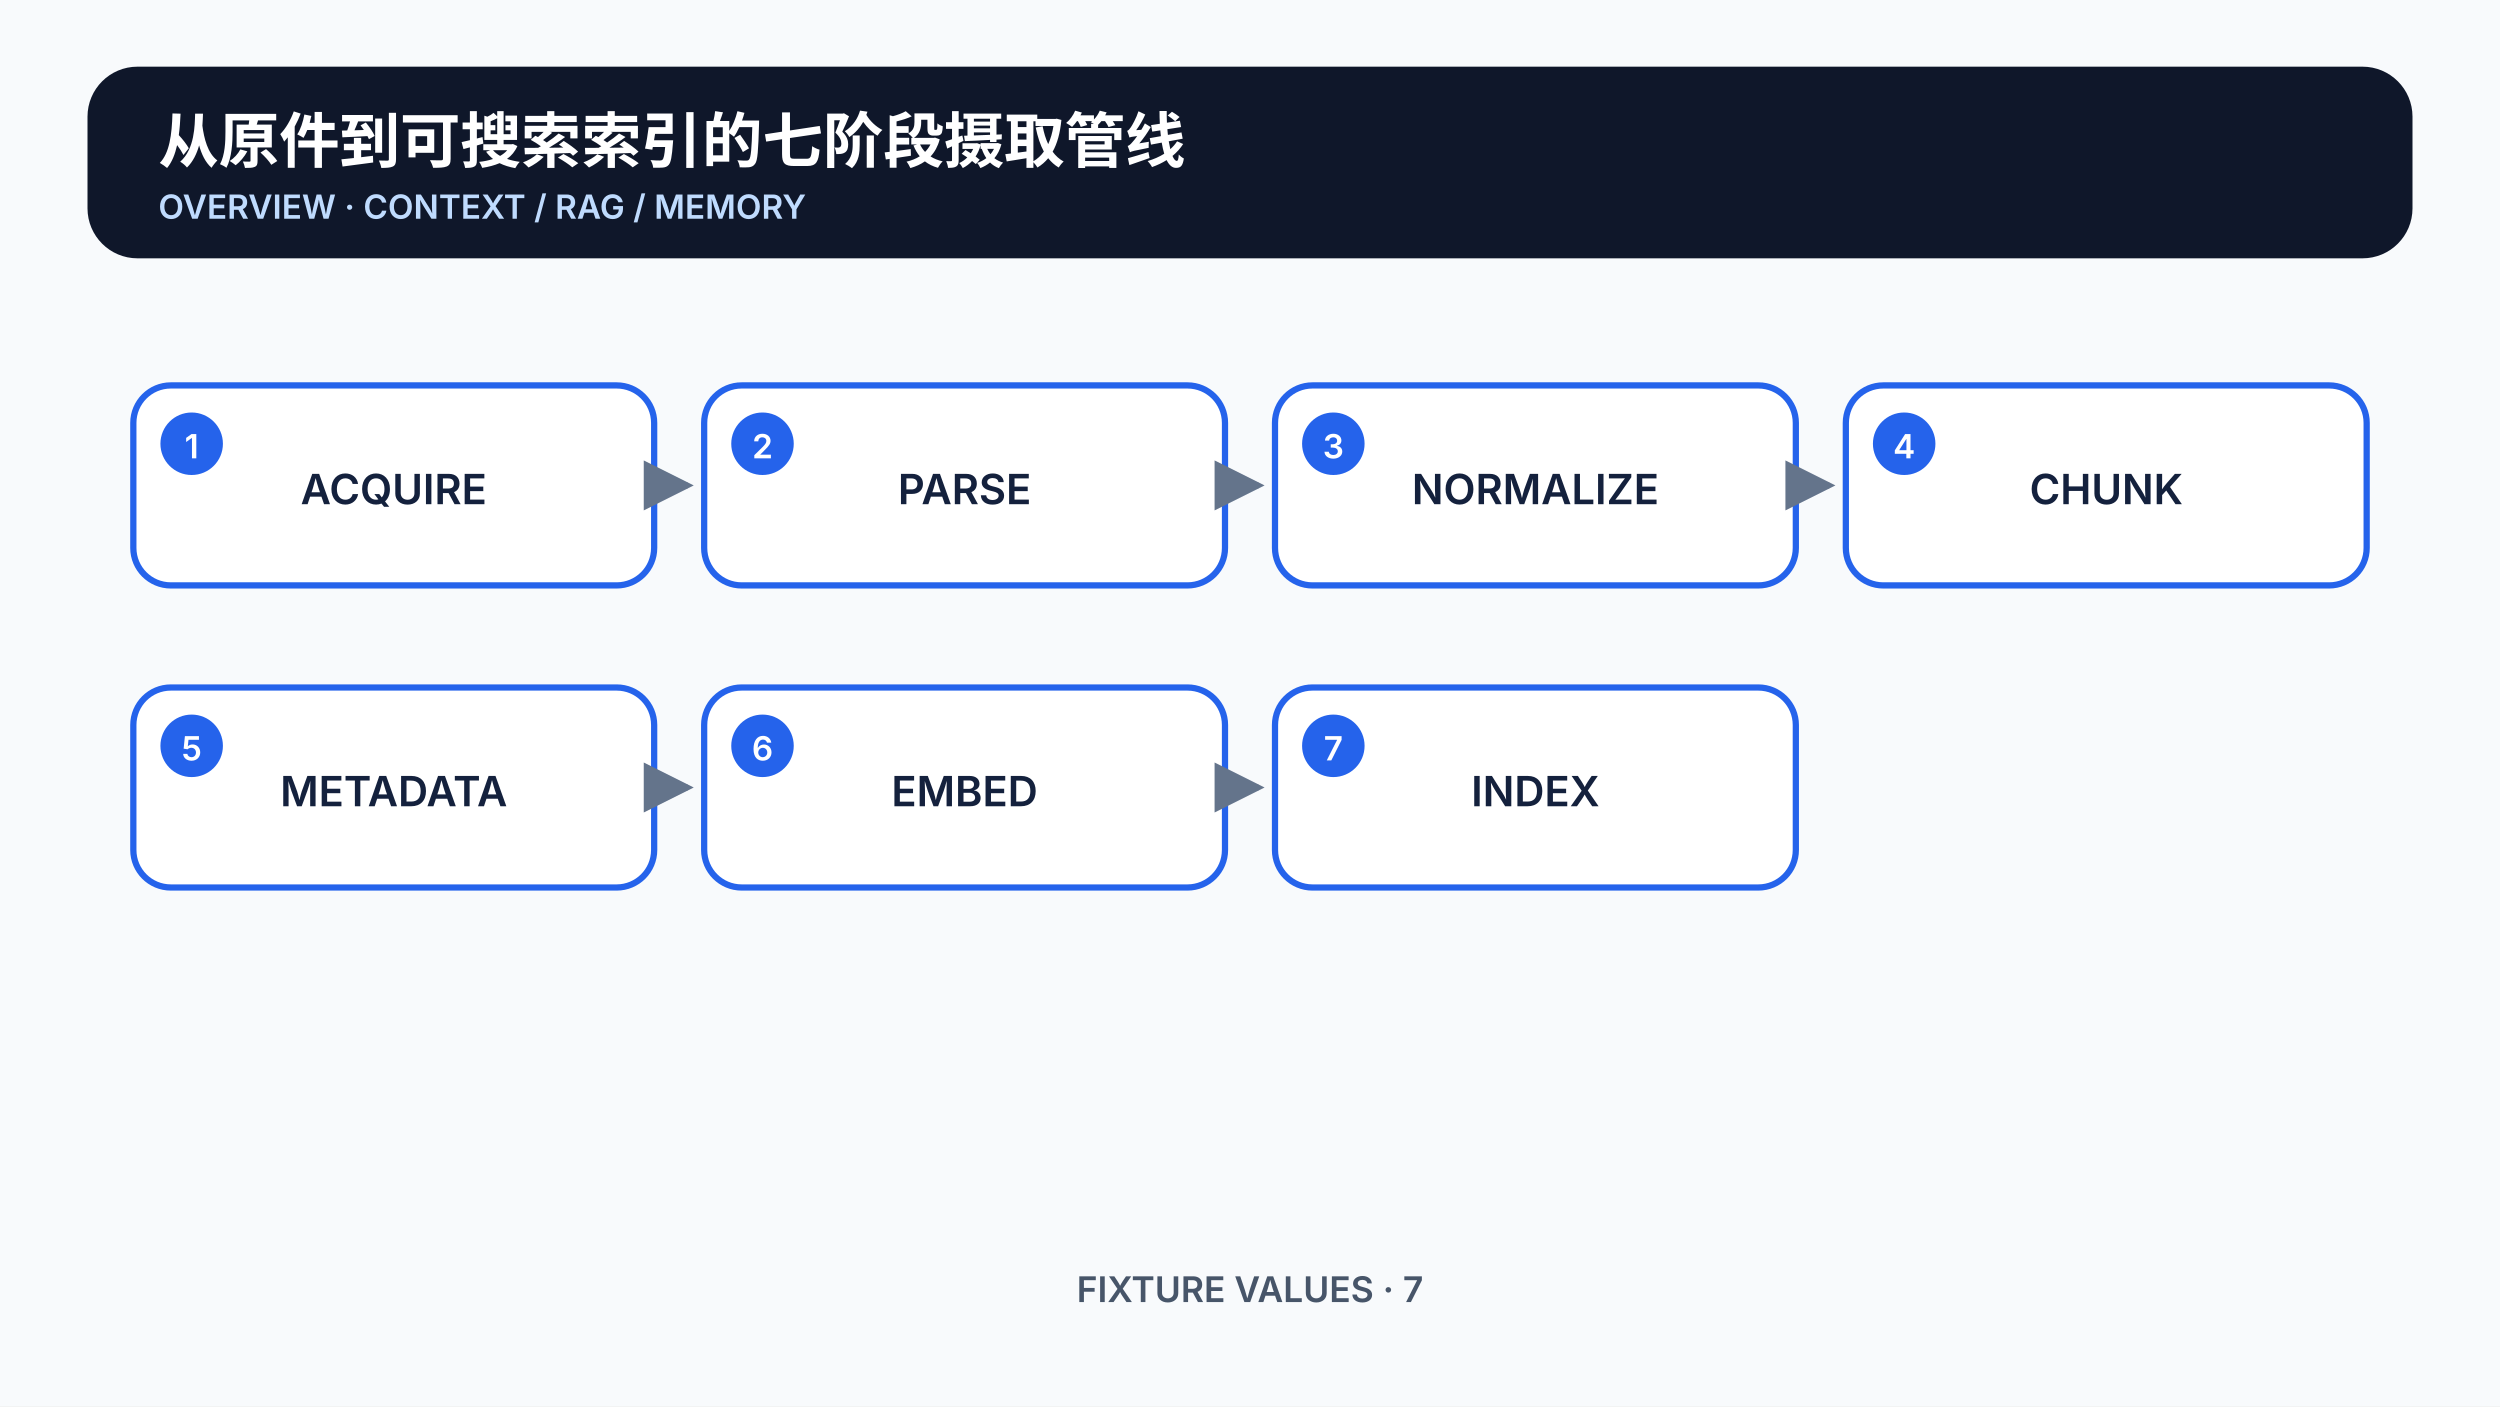
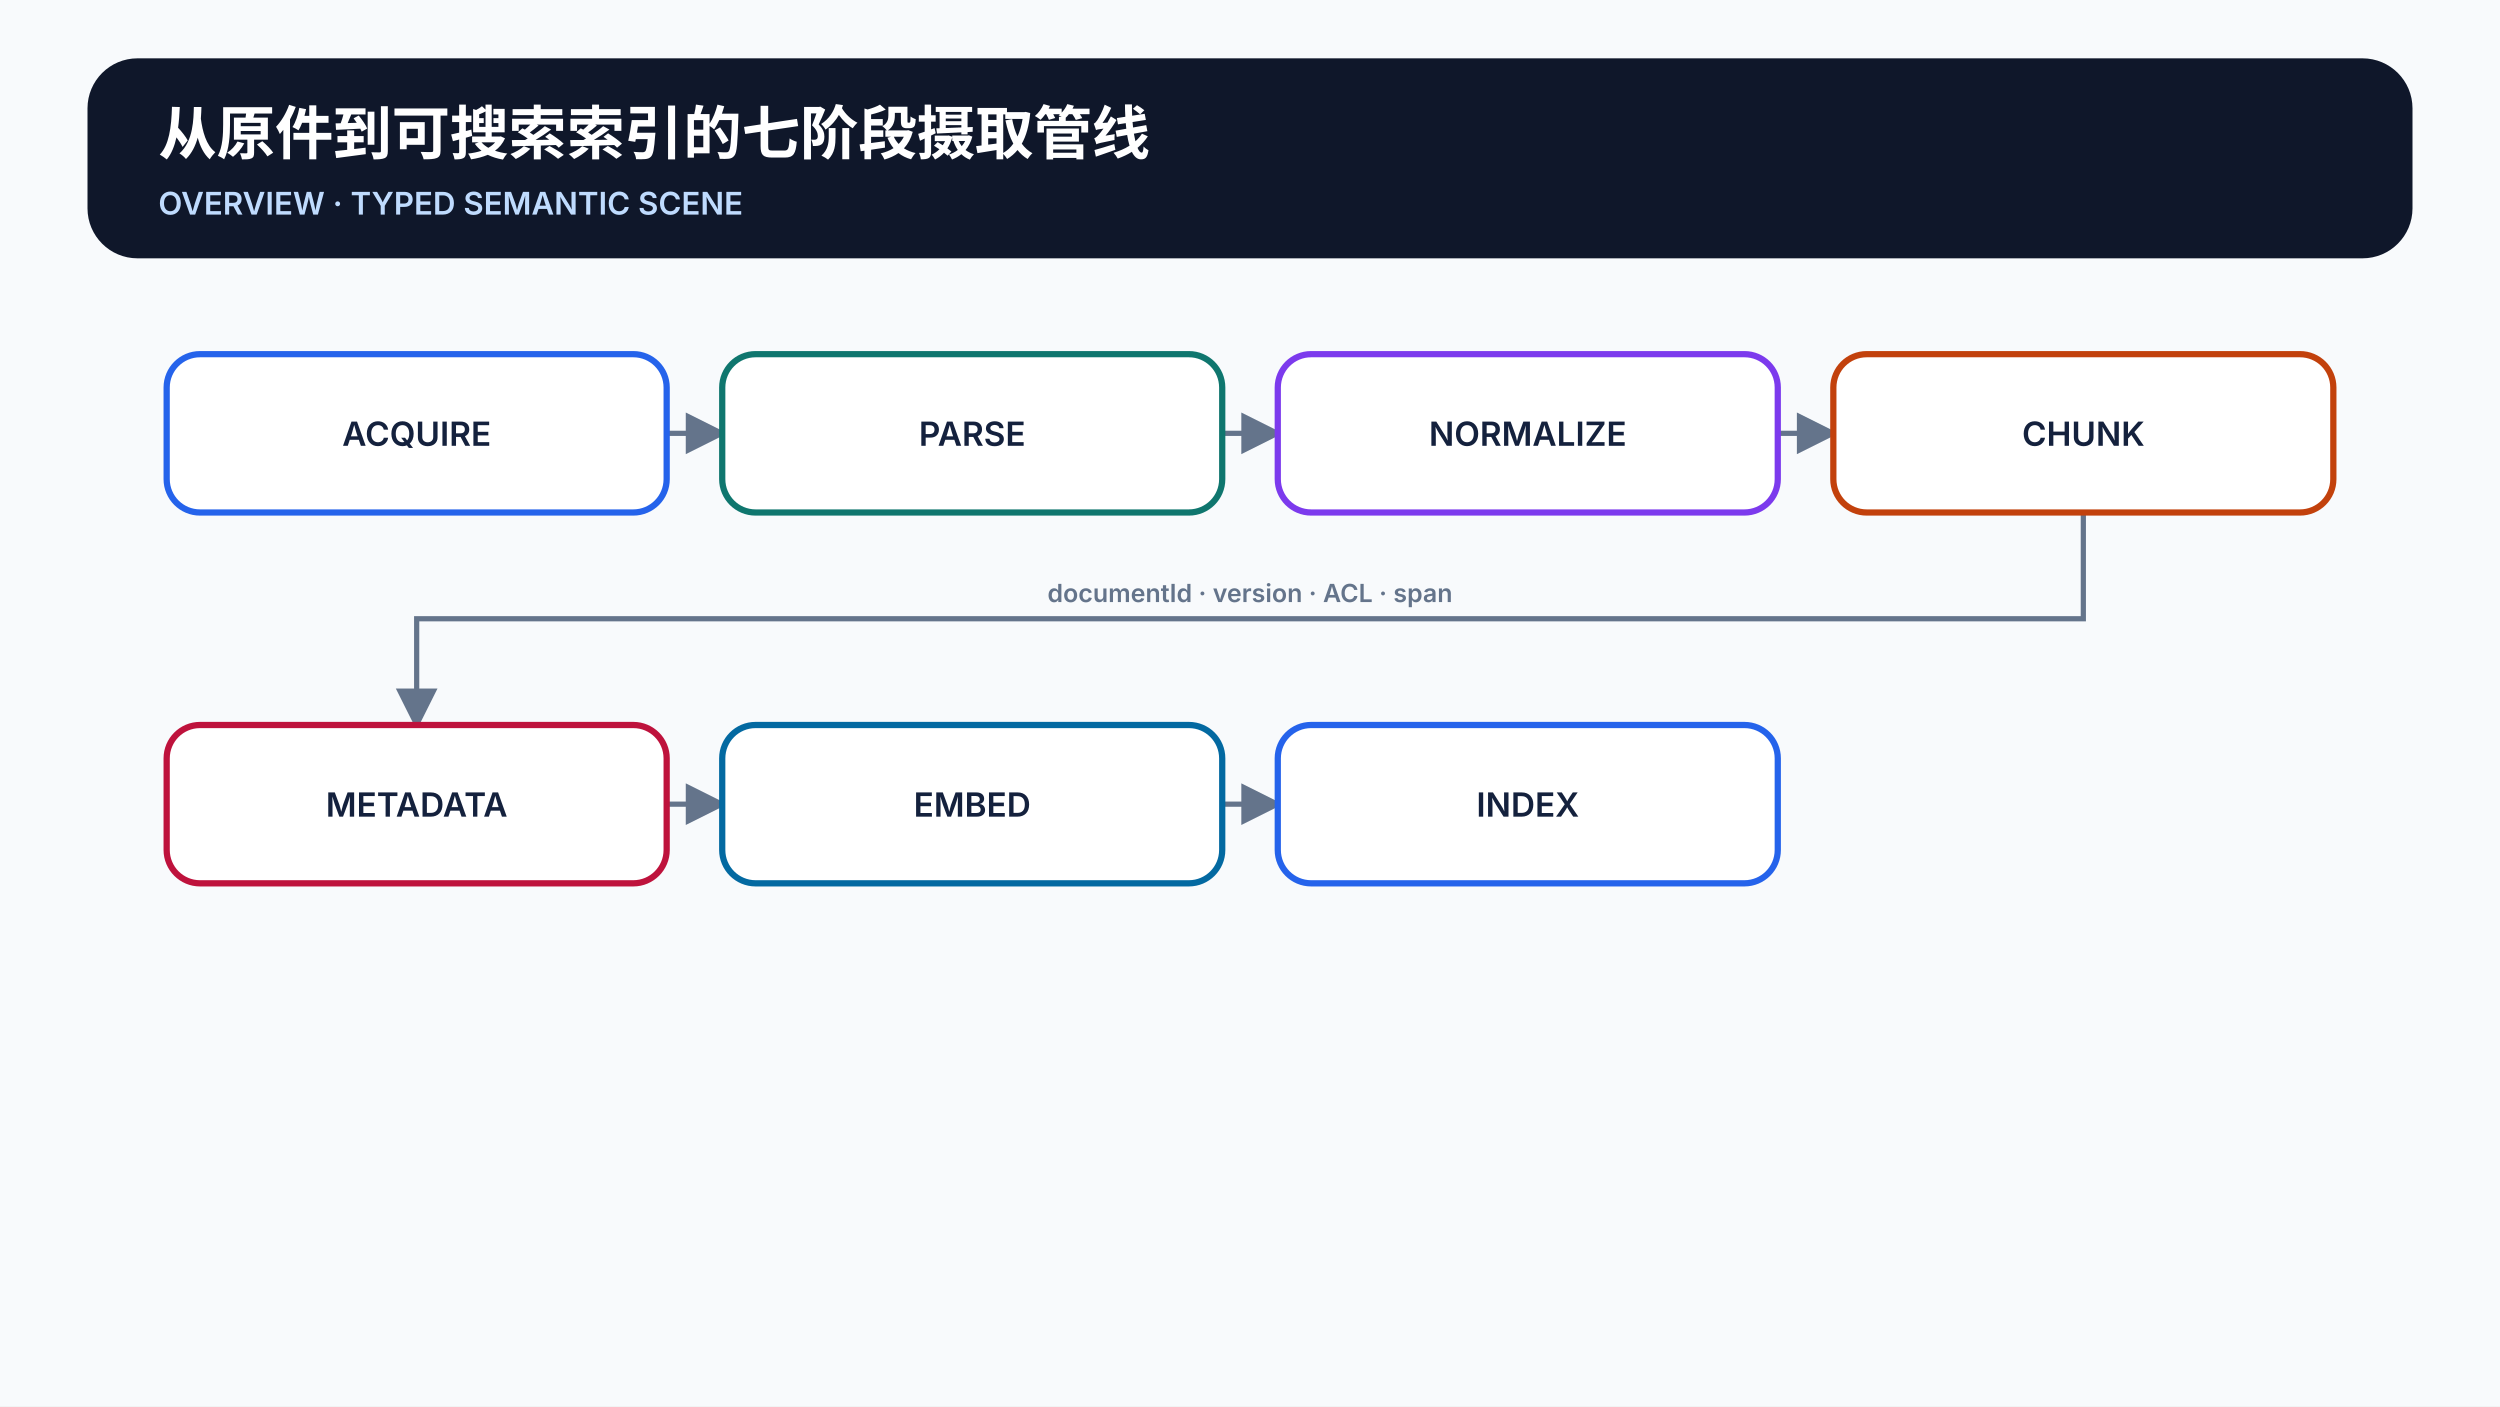
<svg xmlns="http://www.w3.org/2000/svg" width="1200" height="675" viewBox="0 0 1200 675" role="img" aria-labelledby="visual-context-04-ingestion-pipeline-title visual-context-04-ingestion-pipeline-desc">
  <defs>
-     <marker id="arrow" markerWidth="8" markerHeight="8" refX="7" refY="4" orient="auto">
+     <marker id="visual-context-04-ingestion-pipeline-arrow" markerWidth="8" markerHeight="8" refX="7" refY="4" orient="auto">
      <path d="M0 0 L8 4 L0 8 Z" fill="#64748b" />
    </marker>
  </defs>
  <rect x="0" y="0" width="1200" height="675" fill="#f8fafc" />
-   <rect x="42" y="32" width="1116" height="92" rx="24" fill="#0f172a" />
-   <text x="76" y="78" font-family="Inter, Arial, sans-serif" font-size="29" font-weight="700" fill="#ffffff">从原件到可搜索索引的七阶段摄取管线</text>
-   <text x="76" y="105" font-family="Inter, Arial, sans-serif" font-size="16" font-weight="600" fill="#bfdbfe">OVERVIEW · CONTEXT / RAG / MEMORY</text>
-   <rect x="64" y="185" width="250" height="96" rx="18" fill="#ffffff" stroke="#2563eb" stroke-width="3" />
-   <circle cx="92" cy="213" r="15" fill="#2563eb" />
-   <text x="92" y="220" font-family="Inter, Arial, sans-serif" font-size="16" font-weight="600" fill="#ffffff" text-anchor="middle">1</text>
-   <text x="189" y="242" font-family="Inter, Arial, sans-serif" font-size="20" font-weight="600" fill="#14213d" text-anchor="middle">ACQUIRE</text>
-   <rect x="338" y="185" width="250" height="96" rx="18" fill="#ffffff" stroke="#2563eb" stroke-width="3" />
-   <circle cx="366" cy="213" r="15" fill="#2563eb" />
-   <text x="366" y="220" font-family="Inter, Arial, sans-serif" font-size="16" font-weight="600" fill="#ffffff" text-anchor="middle">2</text>
-   <text x="463" y="242" font-family="Inter, Arial, sans-serif" font-size="20" font-weight="600" fill="#14213d" text-anchor="middle">PARSE</text>
-   <line x1="321" y1="233" x2="330" y2="233" stroke="#64748b" stroke-width="3" marker-end="url(#arrow)" />
-   <rect x="612" y="185" width="250" height="96" rx="18" fill="#ffffff" stroke="#2563eb" stroke-width="3" />
-   <circle cx="640" cy="213" r="15" fill="#2563eb" />
-   <text x="640" y="220" font-family="Inter, Arial, sans-serif" font-size="16" font-weight="600" fill="#ffffff" text-anchor="middle">3</text>
-   <text x="737" y="242" font-family="Inter, Arial, sans-serif" font-size="20" font-weight="600" fill="#14213d" text-anchor="middle">NORMALIZE</text>
-   <line x1="595" y1="233" x2="604" y2="233" stroke="#64748b" stroke-width="3" marker-end="url(#arrow)" />
-   <rect x="886" y="185" width="250" height="96" rx="18" fill="#ffffff" stroke="#2563eb" stroke-width="3" />
-   <circle cx="914" cy="213" r="15" fill="#2563eb" />
-   <text x="914" y="220" font-family="Inter, Arial, sans-serif" font-size="16" font-weight="600" fill="#ffffff" text-anchor="middle">4</text>
-   <text x="1011" y="242" font-family="Inter, Arial, sans-serif" font-size="20" font-weight="600" fill="#14213d" text-anchor="middle">CHUNK</text>
-   <line x1="869" y1="233" x2="878" y2="233" stroke="#64748b" stroke-width="3" marker-end="url(#arrow)" />
-   <rect x="64" y="330" width="250" height="96" rx="18" fill="#ffffff" stroke="#2563eb" stroke-width="3" />
-   <circle cx="92" cy="358" r="15" fill="#2563eb" />
-   <text x="92" y="365" font-family="Inter, Arial, sans-serif" font-size="16" font-weight="600" fill="#ffffff" text-anchor="middle">5</text>
-   <text x="189" y="387" font-family="Inter, Arial, sans-serif" font-size="20" font-weight="600" fill="#14213d" text-anchor="middle">METADATA</text>
-   <rect x="338" y="330" width="250" height="96" rx="18" fill="#ffffff" stroke="#2563eb" stroke-width="3" />
-   <circle cx="366" cy="358" r="15" fill="#2563eb" />
-   <text x="366" y="365" font-family="Inter, Arial, sans-serif" font-size="16" font-weight="600" fill="#ffffff" text-anchor="middle">6</text>
-   <text x="463" y="387" font-family="Inter, Arial, sans-serif" font-size="20" font-weight="600" fill="#14213d" text-anchor="middle">EMBED</text>
-   <line x1="321" y1="378" x2="330" y2="378" stroke="#64748b" stroke-width="3" marker-end="url(#arrow)" />
-   <rect x="612" y="330" width="250" height="96" rx="18" fill="#ffffff" stroke="#2563eb" stroke-width="3" />
-   <circle cx="640" cy="358" r="15" fill="#2563eb" />
-   <text x="640" y="365" font-family="Inter, Arial, sans-serif" font-size="16" font-weight="600" fill="#ffffff" text-anchor="middle">7</text>
-   <text x="737" y="387" font-family="Inter, Arial, sans-serif" font-size="20" font-weight="600" fill="#14213d" text-anchor="middle">INDEX</text>
-   <line x1="595" y1="378" x2="604" y2="378" stroke="#64748b" stroke-width="3" marker-end="url(#arrow)" />
-   <text x="600" y="625" font-family="Inter, Arial, sans-serif" font-size="17" font-weight="600" fill="#475569" text-anchor="middle">FIXTURE VALUES · 7</text>
+   <rect x="42" y="28" width="1116" height="96" rx="24" fill="#0f172a" />
+   <text x="76" y="74" font-family="Inter, Arial, sans-serif" font-size="28" font-weight="700" fill="#ffffff" text-anchor="start">从原件到可搜索索引的七阶段摄取管线</text>
+   <text x="76" y="103" font-family="Inter, Arial, sans-serif" font-size="15" font-weight="600" fill="#bfdbfe" text-anchor="start">OVERVIEW · TYPED SEMANTIC SCENE</text>
+   <polyline id="visual-context-04-ingestion-pipeline-edge-acquire-parse" data-edge="acquire-parse" data-from="acquire" data-to="parse" points="320,208 346.667,208" fill="none" stroke="#64748b" stroke-width="2.5" marker-end="url(#visual-context-04-ingestion-pipeline-arrow)" />
+   <polyline id="visual-context-04-ingestion-pipeline-edge-parse-normalize" data-edge="parse-normalize" data-from="parse" data-to="normalize" points="586.667,208 613.333,208" fill="none" stroke="#64748b" stroke-width="2.5" marker-end="url(#visual-context-04-ingestion-pipeline-arrow)" />
+   <polyline id="visual-context-04-ingestion-pipeline-edge-normalize-chunk" data-edge="normalize-chunk" data-from="normalize" data-to="chunk" points="853.333,208 880,208" fill="none" stroke="#64748b" stroke-width="2.5" marker-end="url(#visual-context-04-ingestion-pipeline-arrow)" />
+   <polyline id="visual-context-04-ingestion-pipeline-edge-chunk-metadata" data-edge="chunk-metadata" data-from="chunk" data-to="metadata" points="1000,246 1000,297 200,297 200,348" fill="none" stroke="#64748b" stroke-width="2.5" marker-end="url(#visual-context-04-ingestion-pipeline-arrow)" />
+   <text x="600" y="289" font-family="Inter, Arial, sans-serif" font-size="12" font-weight="600" fill="#64748b" text-anchor="middle">documentId · version · ACL · span</text>
+   <polyline id="visual-context-04-ingestion-pipeline-edge-metadata-embed" data-edge="metadata-embed" data-from="metadata" data-to="embed" points="320,386 346.667,386" fill="none" stroke="#64748b" stroke-width="2.5" marker-end="url(#visual-context-04-ingestion-pipeline-arrow)" />
+   <polyline id="visual-context-04-ingestion-pipeline-edge-embed-index" data-edge="embed-index" data-from="embed" data-to="index" points="586.667,386 613.333,386" fill="none" stroke="#64748b" stroke-width="2.5" marker-end="url(#visual-context-04-ingestion-pipeline-arrow)" />
+   <g id="visual-context-04-ingestion-pipeline-node-acquire" data-node="acquire">
+     <rect x="80" y="170" width="240" height="76" rx="16" fill="#ffffff" stroke="#2563eb" stroke-width="3" />
+     <text x="200" y="214" font-family="Inter, Arial, sans-serif" font-size="16" font-weight="600" fill="#14213d" text-anchor="middle">ACQUIRE</text>
+   </g>
+   <g id="visual-context-04-ingestion-pipeline-node-parse" data-node="parse">
+     <rect x="346.667" y="170" width="240" height="76" rx="16" fill="#ffffff" stroke="#0f766e" stroke-width="3" />
+     <text x="466.667" y="214" font-family="Inter, Arial, sans-serif" font-size="16" font-weight="600" fill="#14213d" text-anchor="middle">PARSE</text>
+   </g>
+   <g id="visual-context-04-ingestion-pipeline-node-normalize" data-node="normalize">
+     <rect x="613.333" y="170" width="240" height="76" rx="16" fill="#ffffff" stroke="#7c3aed" stroke-width="3" />
+     <text x="733.333" y="214" font-family="Inter, Arial, sans-serif" font-size="16" font-weight="600" fill="#14213d" text-anchor="middle">NORMALIZE</text>
+   </g>
+   <g id="visual-context-04-ingestion-pipeline-node-chunk" data-node="chunk">
+     <rect x="880" y="170" width="240" height="76" rx="16" fill="#ffffff" stroke="#c2410c" stroke-width="3" />
+     <text x="1000" y="214" font-family="Inter, Arial, sans-serif" font-size="16" font-weight="600" fill="#14213d" text-anchor="middle">CHUNK</text>
+   </g>
+   <g id="visual-context-04-ingestion-pipeline-node-metadata" data-node="metadata">
+     <rect x="80" y="348" width="240" height="76" rx="16" fill="#ffffff" stroke="#be123c" stroke-width="3" />
+     <text x="200" y="392" font-family="Inter, Arial, sans-serif" font-size="16" font-weight="600" fill="#14213d" text-anchor="middle">METADATA</text>
+   </g>
+   <g id="visual-context-04-ingestion-pipeline-node-embed" data-node="embed">
+     <rect x="346.667" y="348" width="240" height="76" rx="16" fill="#ffffff" stroke="#0369a1" stroke-width="3" />
+     <text x="466.667" y="392" font-family="Inter, Arial, sans-serif" font-size="16" font-weight="600" fill="#14213d" text-anchor="middle">EMBED</text>
+   </g>
+   <g id="visual-context-04-ingestion-pipeline-node-index" data-node="index">
+     <rect x="613.333" y="348" width="240" height="76" rx="16" fill="#ffffff" stroke="#2563eb" stroke-width="3" />
+     <text x="733.333" y="392" font-family="Inter, Arial, sans-serif" font-size="16" font-weight="600" fill="#14213d" text-anchor="middle">INDEX</text>
+   </g>
</svg>
